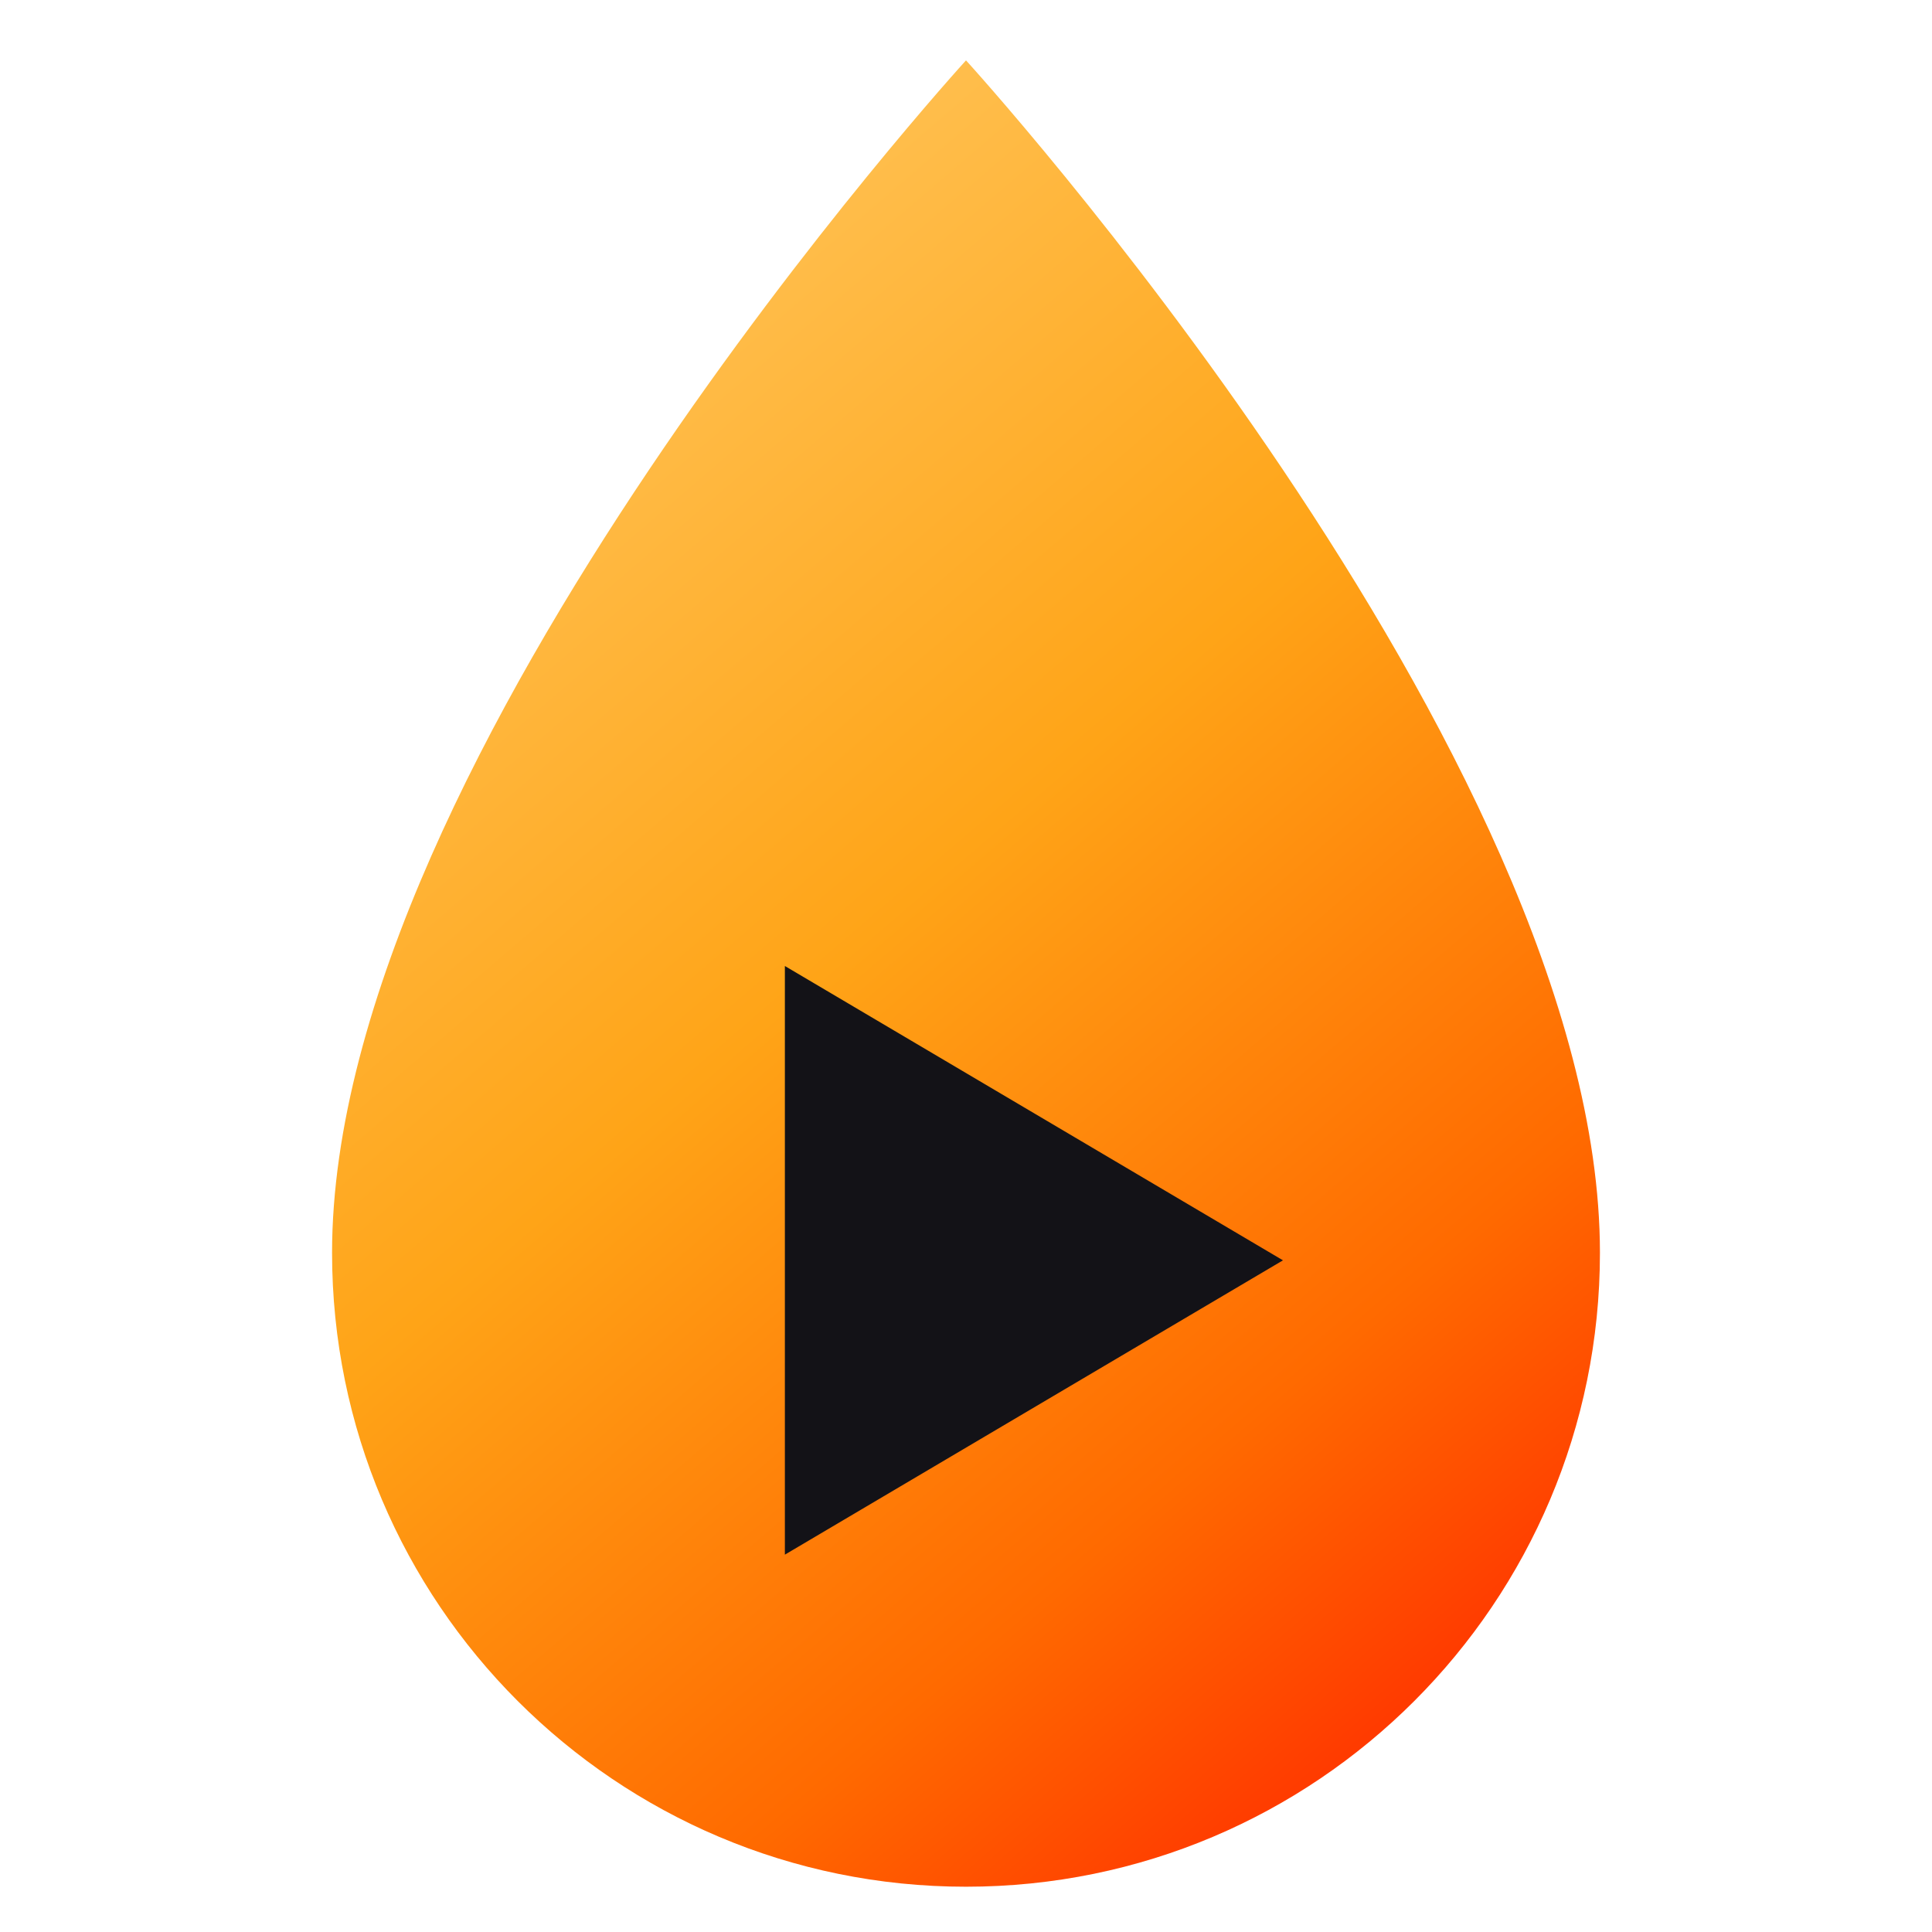
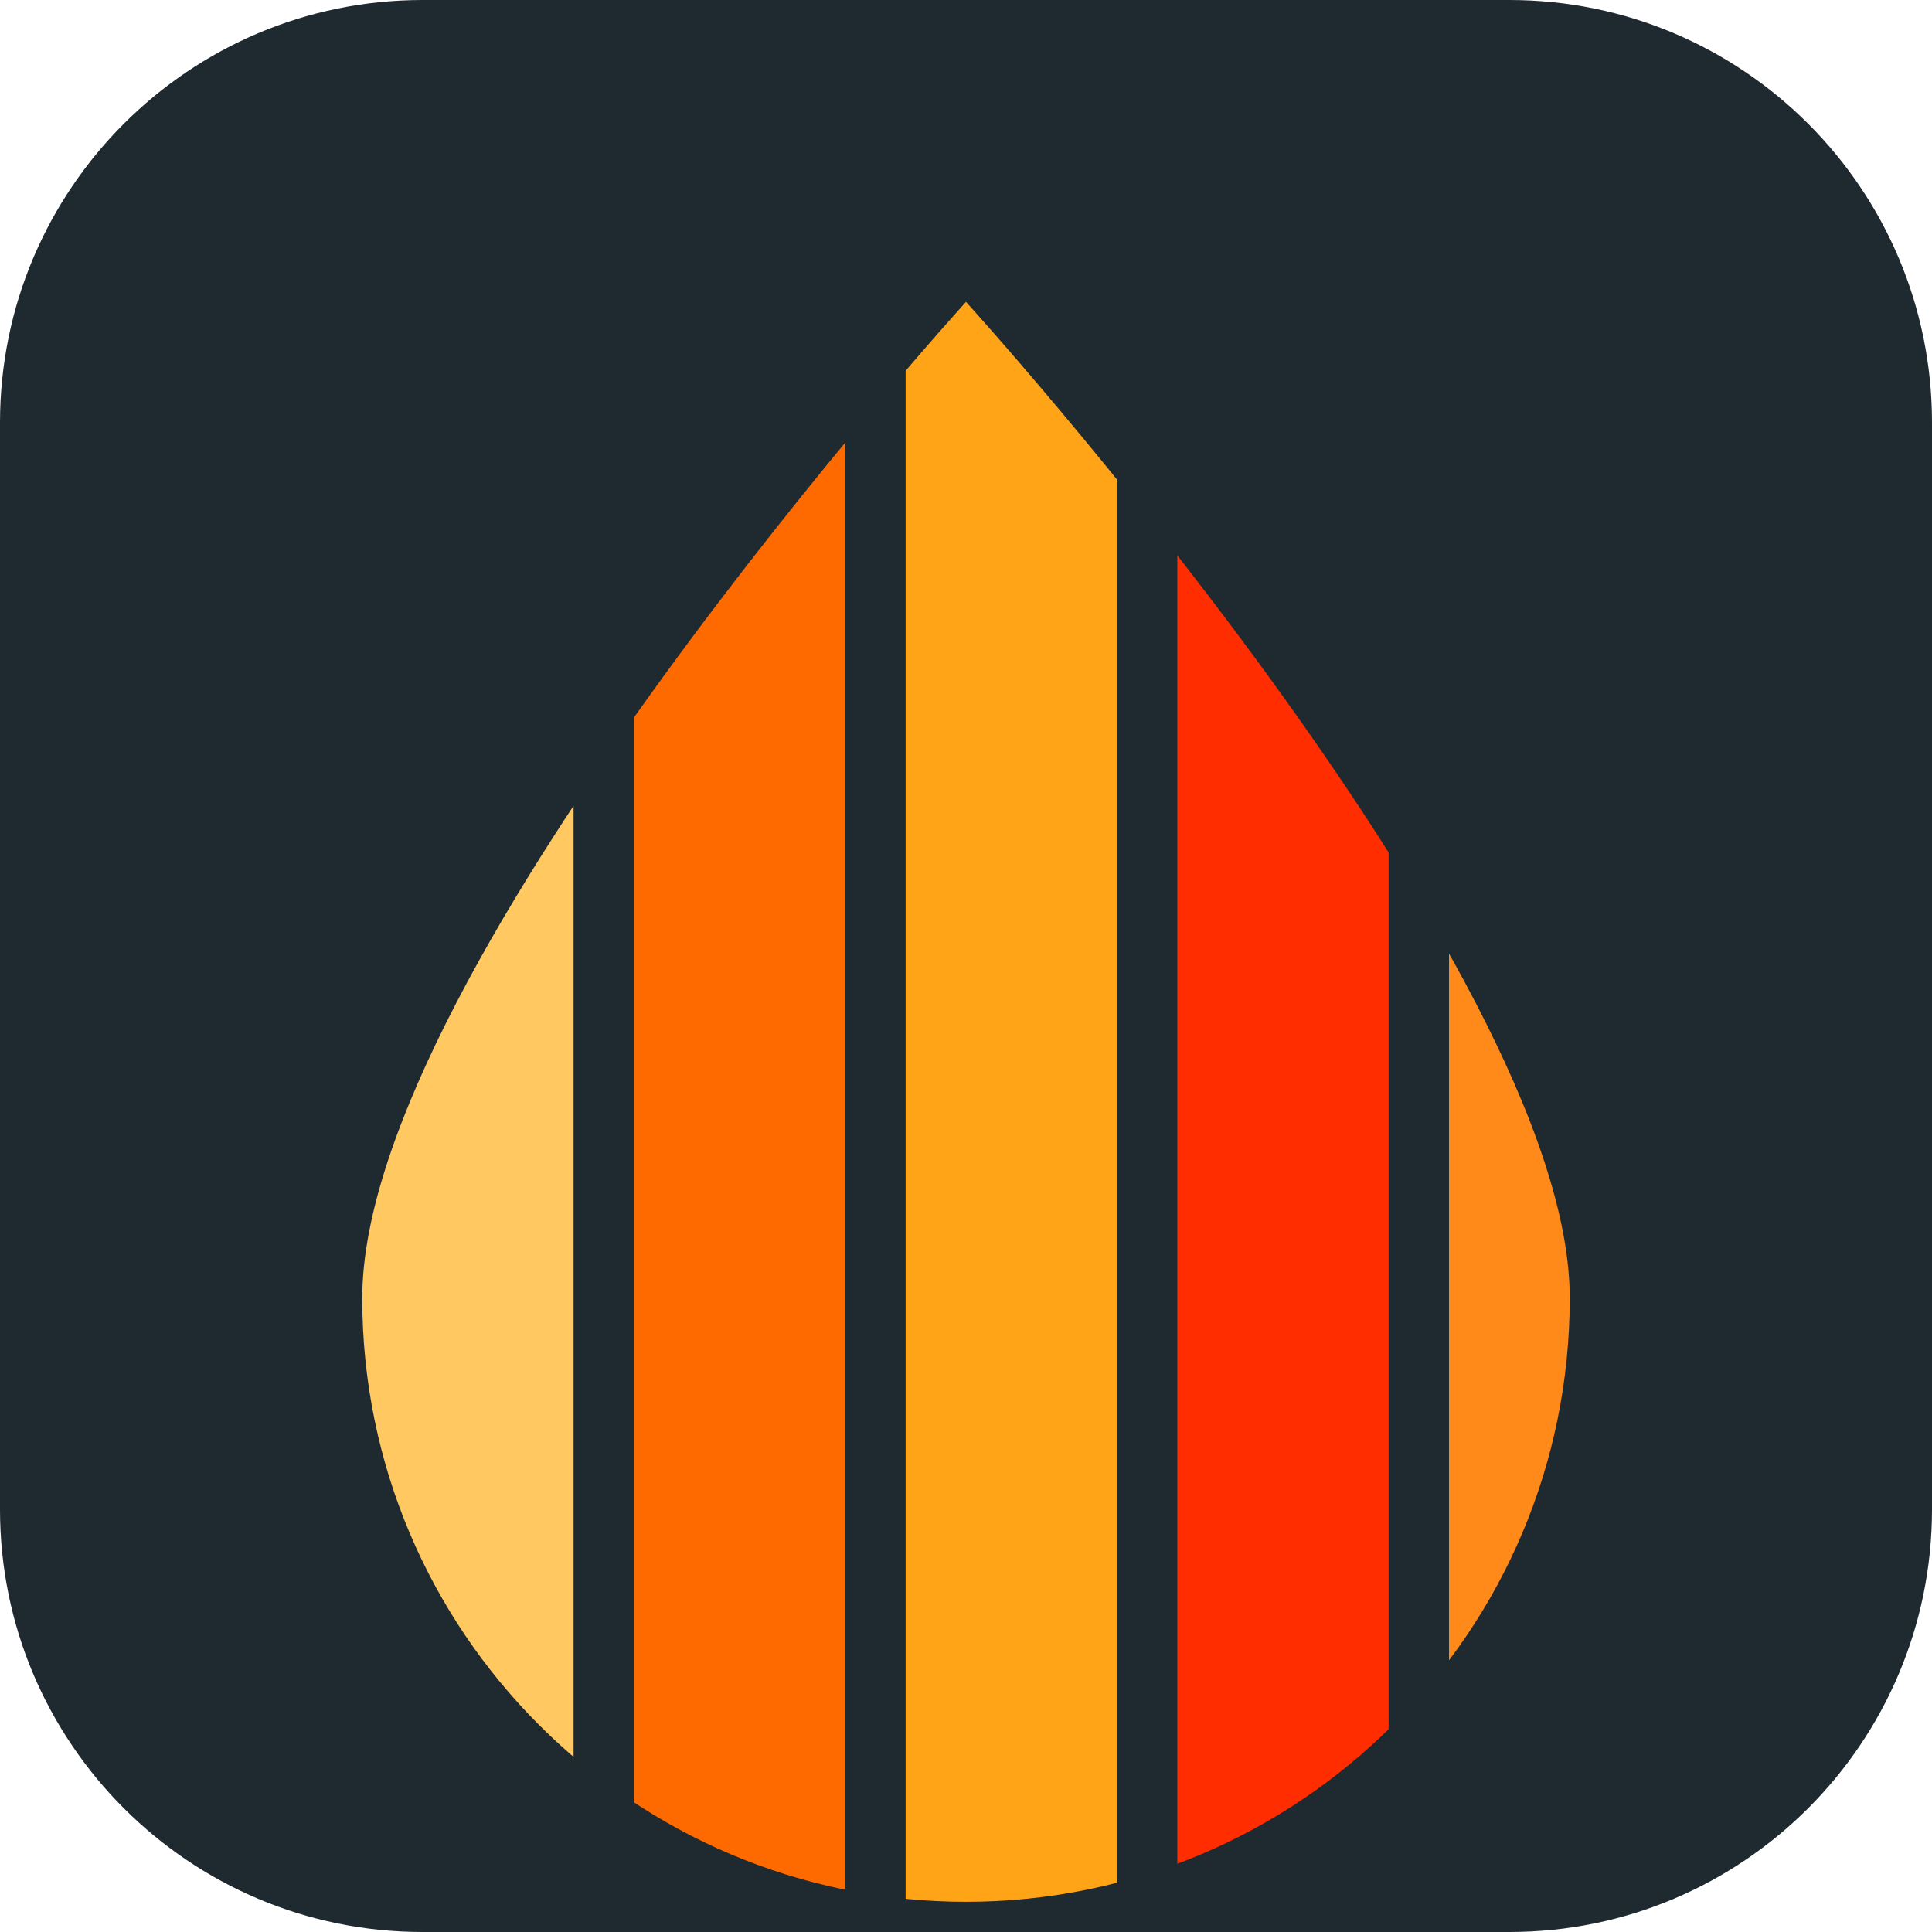
- <svg xmlns="http://www.w3.org/2000/svg" viewBox="0 0 64 64">
+ <svg xmlns="http://www.w3.org/2000/svg" viewBox="0 0 64 64" width="64" height="64" role="img" aria-label="Playrain">
+   <rect width="64" height="64" rx="14" fill="#1f2930" />
  <defs>
-     <linearGradient id="g" x1="0.2" y1="0" x2="0.8" y2="1">
-       <stop offset="0" stop-color="#ffc861" />
-       <stop offset=".45" stop-color="#ffa417" />
-       <stop offset=".78" stop-color="#ff6a00" />
-       <stop offset="1" stop-color="#ff2d00" />
-     </linearGradient>
+     <clipPath id="d">
+       <path d="M32 10C32 10 52 32 52 43A20 20 0 0 1 12 43C12 32 32 10 32 10Z" />
+     </clipPath>
  </defs>
-   <path d="M32 2C32 2 11 25 11 41.5a21 21 0 0 0 42 0C53 25 32 2 32 2Z" fill="url(#g)" />
-   <path d="M26 32v19.5l16.5-9.75z" fill="#131217" />
+   <g clip-path="url(#d)">
+     <rect x="12" y="0" width="7" height="64" fill="#ffc861" />
+     <rect x="21" y="0" width="7" height="64" fill="#ff6a00" />
+     <rect x="30" y="0" width="7" height="64" fill="#ffa417" />
+     <rect x="39" y="0" width="7" height="64" fill="#ff2d00" />
+     <rect x="48" y="0" width="7" height="64" fill="#ff8a1a" />
+   </g>
</svg>
